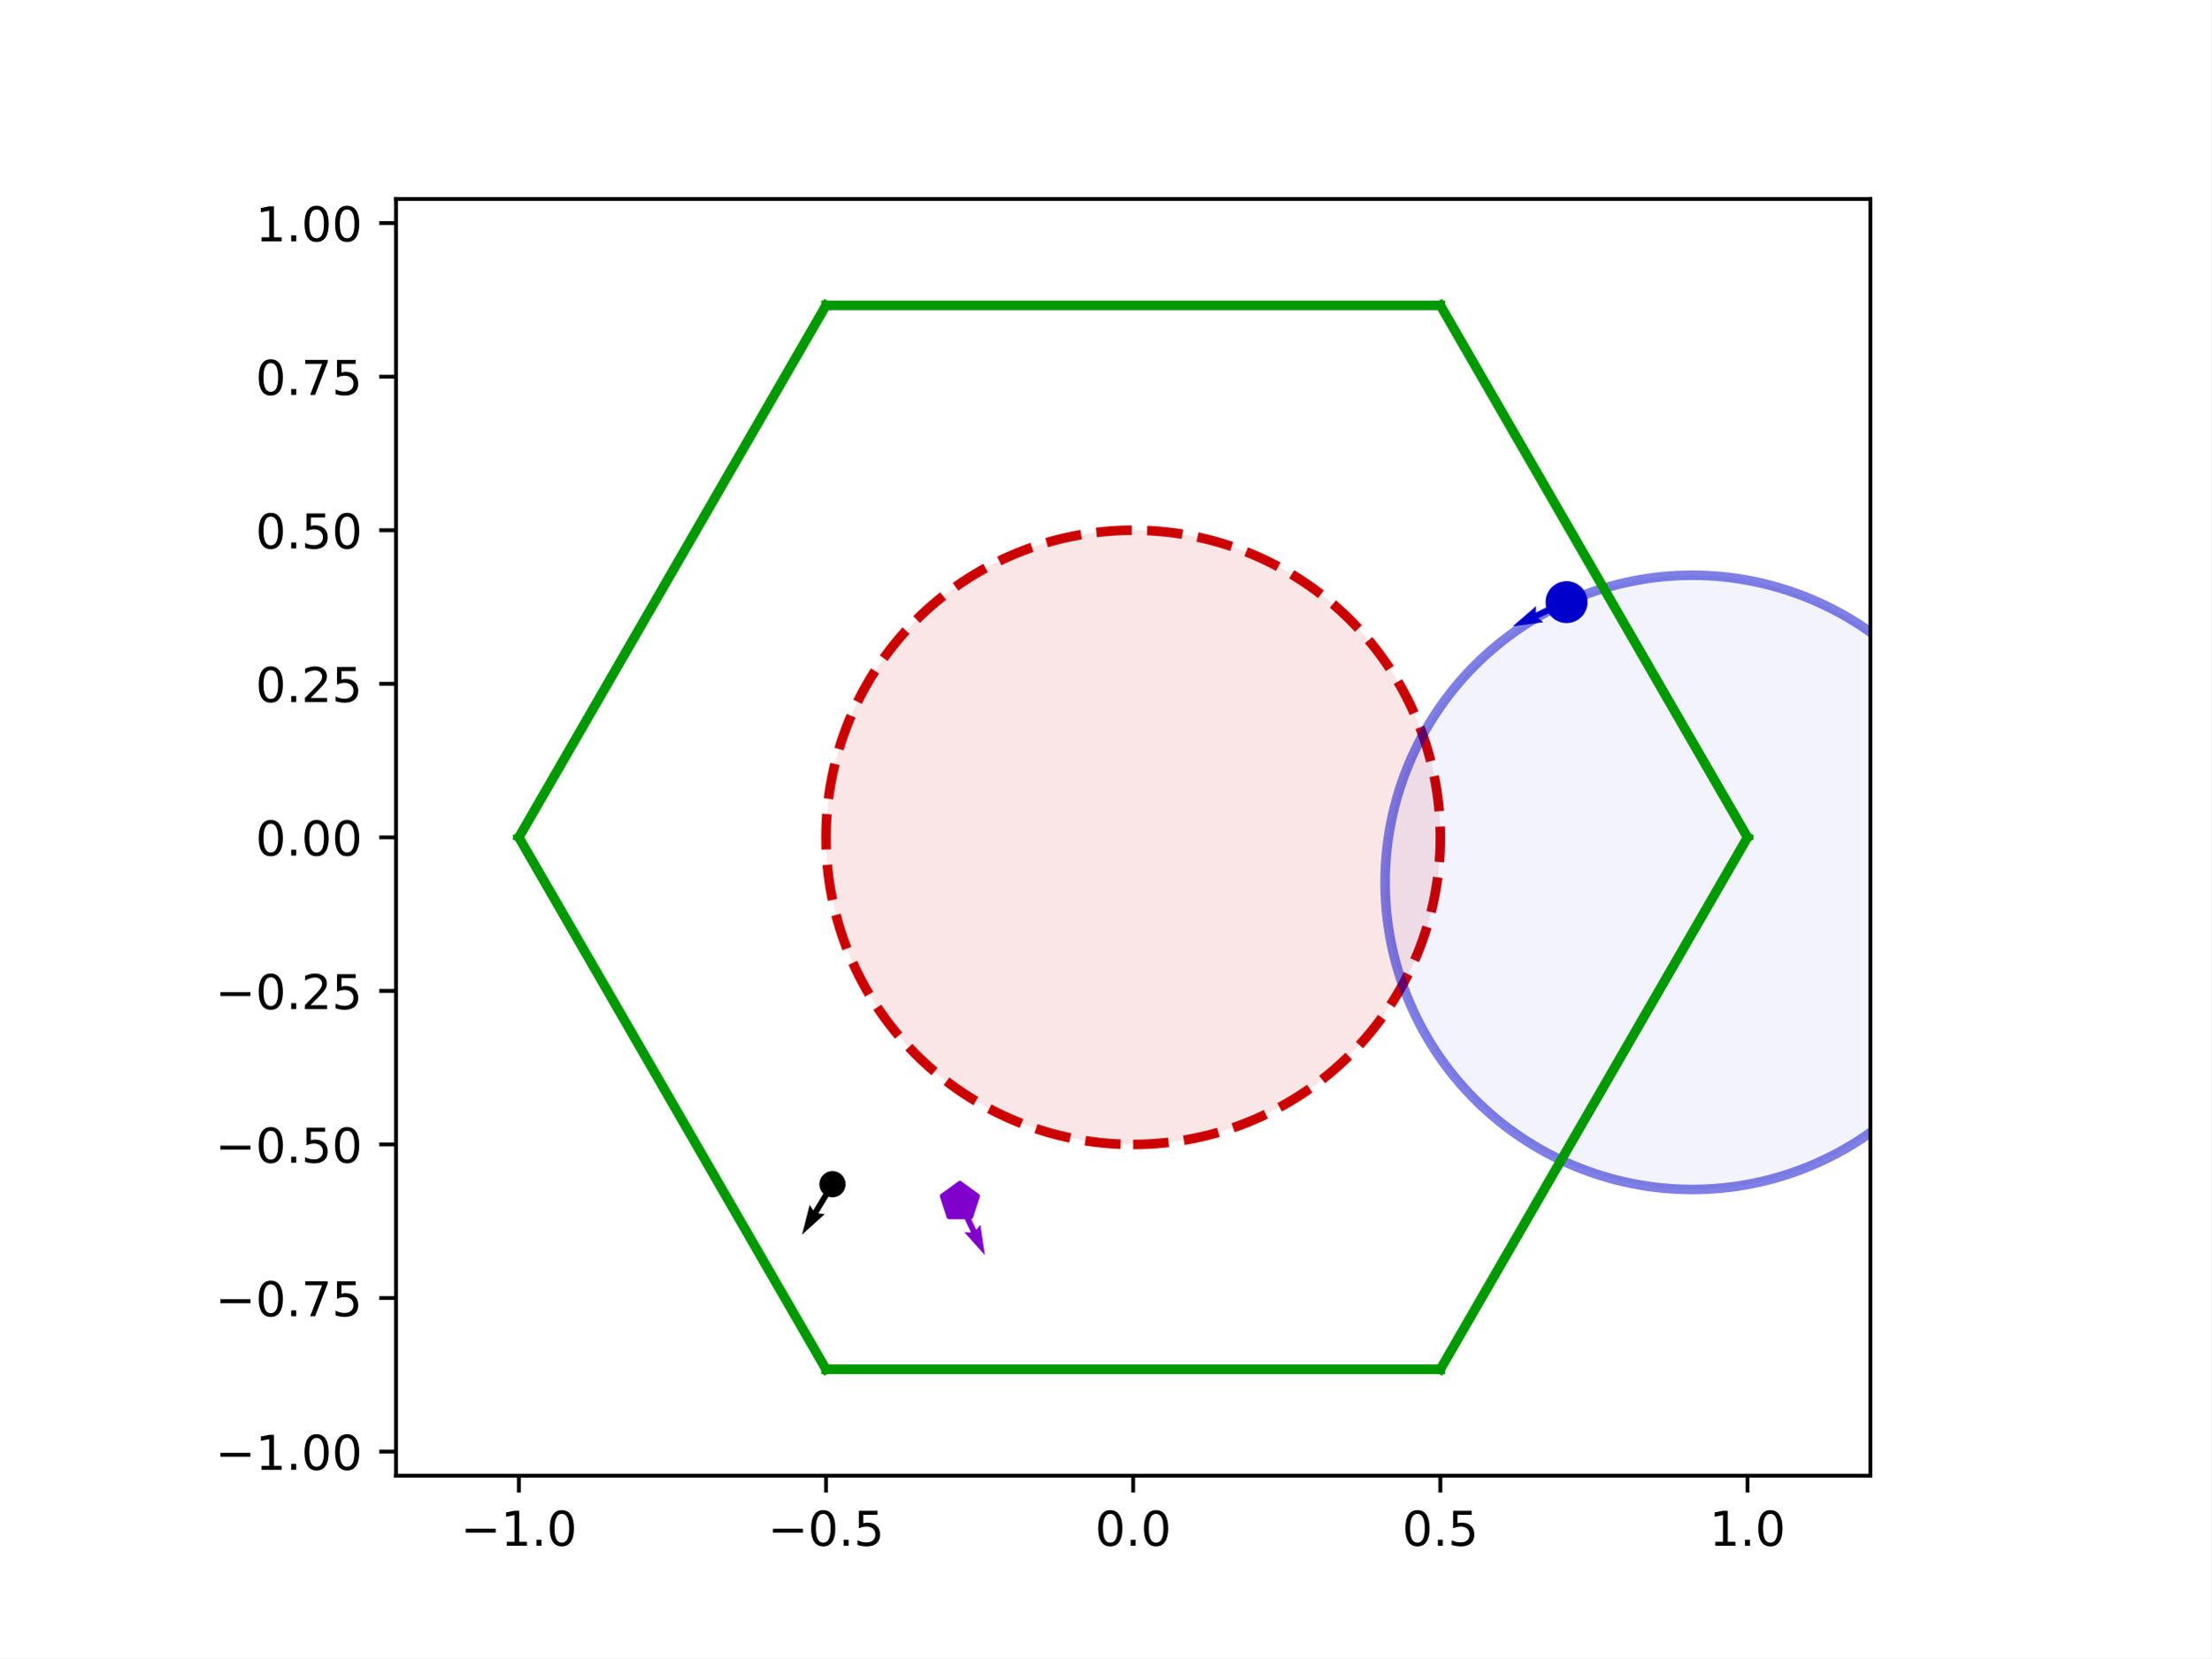
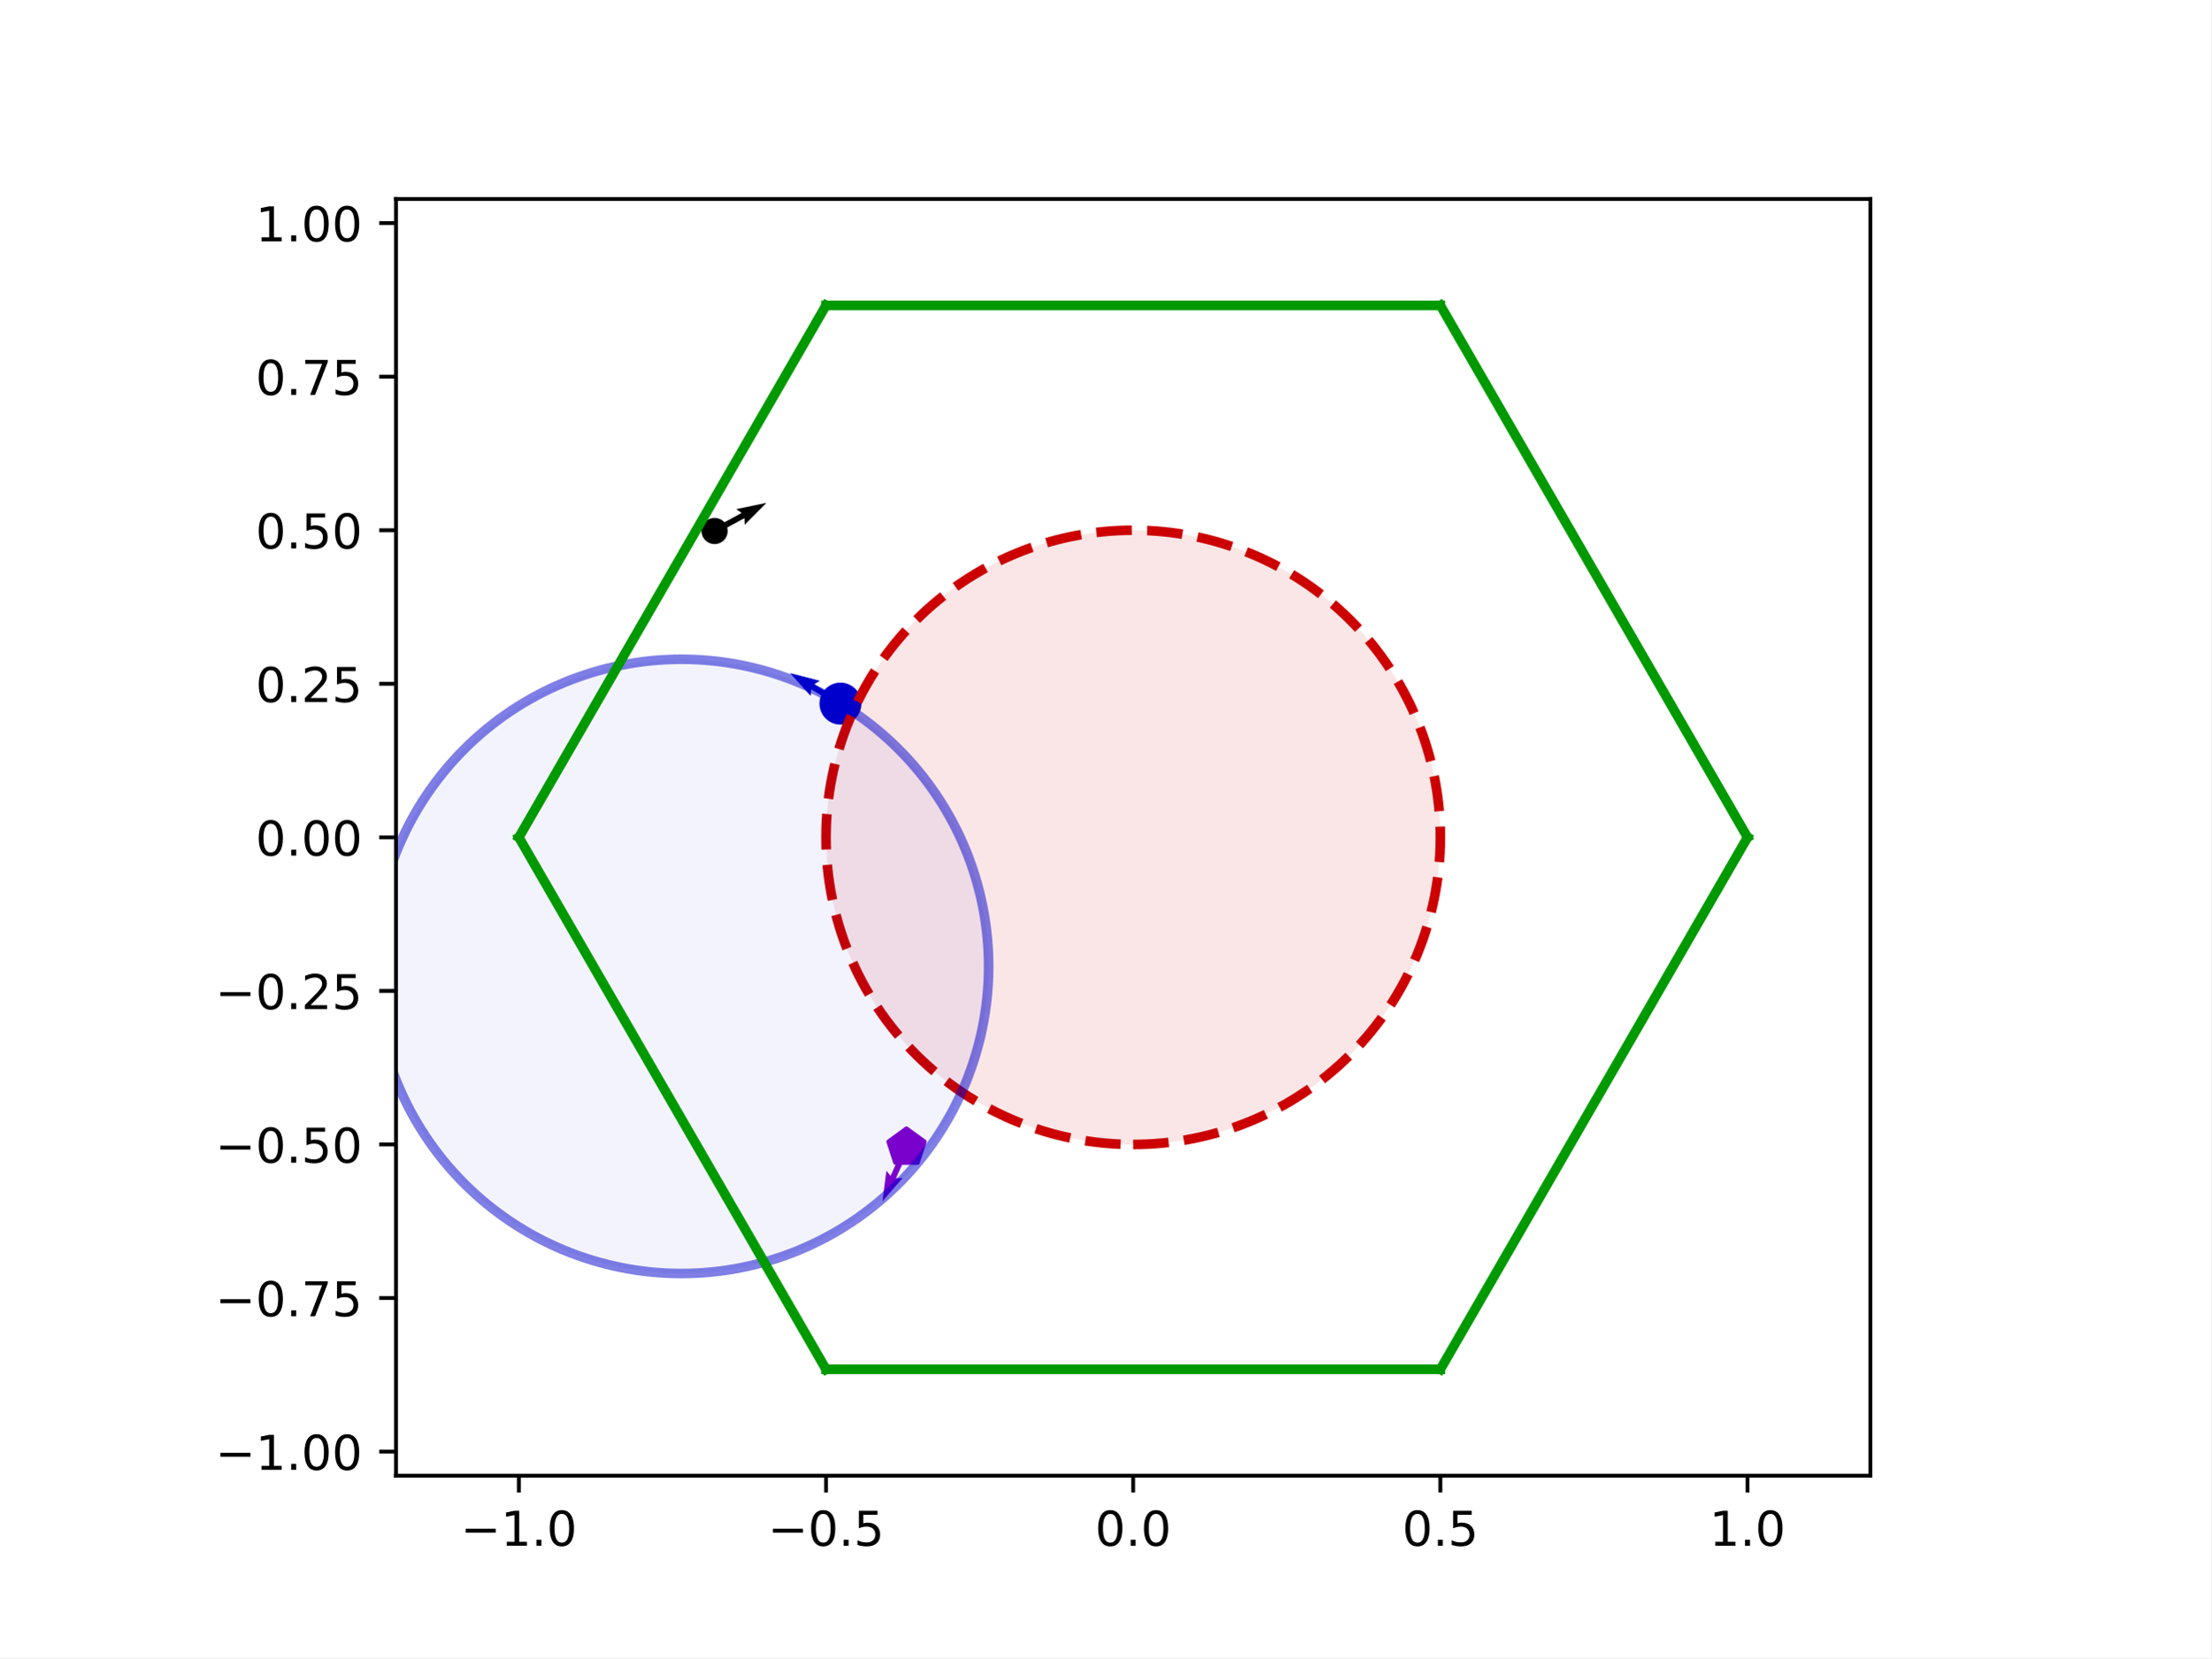
<svg xmlns="http://www.w3.org/2000/svg" xmlns:xlink="http://www.w3.org/1999/xlink" height="345.6pt" version="1.1" viewBox="0 0 460.8 345.6" width="460.8pt">
  <defs>
    <style type="text/css">
*{stroke-linecap:butt;stroke-linejoin:round;}
  </style>
  </defs>
  <g id="figure_1">
    <g id="patch_1">
      <path d="M 0 345.6  L 460.8 345.6  L 460.8 0  L 0 0  z " style="fill:#ffffff;" />
    </g>
    <g id="axes_1">
      <g id="patch_2">
        <path d="M 82.52 307.584  L 389.8 307.584  L 389.8 41.472  L 82.52 41.472  z " style="fill:#ffffff;" />
      </g>
      <g id="PathCollection_1">
        <defs>
-           <path d="M 0 2.236  C 0.593 2.236 1.162 2 1.581 1.581  C 2 1.162 2.236 0.593 2.236 0  C 2.236 -0.593 2 -1.162 1.581 -1.581  C 1.162 -2 0.593 -2.236 0 -2.236  C -0.593 -2.236 -1.162 -2 -1.581 -1.581  C -2 -1.162 -2.236 -0.593 -2.236 0  C -2.236 0.593 -2 1.162 -1.581 1.581  C -1.162 2 -0.593 2.236 0 2.236  z " id="m4254201706" style="stroke:#000000;" />
+           <path d="M 0 2.236  C 0.593 2.236 1.162 2 1.581 1.581  C 2 1.162 2.236 0.593 2.236 0  C 2.236 -0.593 2 -1.162 1.581 -1.581  C 1.162 -2 0.593 -2.236 0 -2.236  C -0.593 -2.236 -1.162 -2 -1.581 -1.581  C -2 -1.162 -2.236 -0.593 -2.236 0  C -2.236 0.593 -2 1.162 -1.581 1.581  C -1.162 2 -0.593 2.236 0 2.236  z " id="mee3a4683b0" style="stroke:#000000;" />
        </defs>
-         <g clip-path="url(#p450f77812b)">
-           <use style="stroke:#000000;" x="173.487" xlink:href="#m4254201706" y="246.83" />
+         <g clip-path="url(#pff2ca4b44b)">
+           <use style="stroke:#000000;" x="148.916" xlink:href="#mee3a4683b0" y="110.671" />
        </g>
      </g>
      <g id="Quiver_1">
-         <path clip-path="url(#p450f77812b)" d="M 174.013 247.147  L 170.52 252.935  L 171.89 253.044  L 167.137 257.353  L 168.733 251.139  L 169.468 252.3  L 172.961 246.512  L 174.013 247.147  " />
+         <path clip-path="url(#pff2ca4b44b)" d="M 148.623 110.131  L 154.564 106.905  L 153.437 106.118  L 159.718 104.806  L 155.197 109.359  L 155.15 107.985  L 149.209 111.211  L 148.623 110.131  " />
      </g>
      <g id="PathCollection_2">
        <defs>
-           <path d="M 0 -3.873  L -3.683 -1.197  L -2.276 3.133  L 2.276 3.133  L 3.683 -1.197  z " id="m040cce152d" style="stroke:#8000cc;" />
+           <path d="M 0 -3.873  L -3.683 -1.197  L -2.276 3.133  L 2.276 3.133  L 3.683 -1.197  z " id="m5ce99d921e" style="stroke:#8000cc;" />
        </defs>
-         <g clip-path="url(#p450f77812b)">
-           <use style="fill:#8000cc;stroke:#8000cc;" x="200.038" xlink:href="#m040cce152d" y="250.492" />
+         <g clip-path="url(#pff2ca4b44b)">
+           <use style="fill:#8000cc;stroke:#8000cc;" x="188.91" xlink:href="#m5ce99d921e" y="239.171" />
        </g>
      </g>
      <g id="Quiver_2">
-         <path clip-path="url(#p450f77812b)" d="M 200.594 250.231  L 203.463 256.352  L 204.315 255.274  L 205.253 261.622  L 200.976 256.839  L 202.35 256.874  L 199.481 250.753  L 200.594 250.231  " style="fill:#8000cc;" />
+         <path clip-path="url(#pff2ca4b44b)" d="M 189.471 239.421  L 186.72 245.596  L 188.093 245.535  L 183.908 250.398  L 184.725 244.034  L 185.598 245.096  L 188.348 238.92  L 189.471 239.421  " style="fill:#8000cc;" />
      </g>
      <g id="PathCollection_3">
        <defs>
-           <path d="M 0 3.873  C 1.027 3.873 2.012 3.465 2.739 2.739  C 3.465 2.012 3.873 1.027 3.873 0  C 3.873 -1.027 3.465 -2.012 2.739 -2.739  C 2.012 -3.465 1.027 -3.873 0 -3.873  C -1.027 -3.873 -2.012 -3.465 -2.739 -2.739  C -3.465 -2.012 -3.873 -1.027 -3.873 0  C -3.873 1.027 -3.465 2.012 -2.739 2.739  C -2.012 3.465 -1.027 3.873 0 3.873  z " id="ma467c4b7aa" style="stroke:#0000cc;" />
+           <path d="M 0 3.873  C 1.027 3.873 2.012 3.465 2.739 2.739  C 3.465 2.012 3.873 1.027 3.873 0  C 3.873 -1.027 3.465 -2.012 2.739 -2.739  C 2.012 -3.465 1.027 -3.873 0 -3.873  C -1.027 -3.873 -2.012 -3.465 -2.739 -2.739  C -3.465 -2.012 -3.873 -1.027 -3.873 0  C -3.873 1.027 -3.465 2.012 -2.739 2.739  C -2.012 3.465 -1.027 3.873 0 3.873  z " id="m3a6d1a4344" style="stroke:#0000cc;" />
        </defs>
-         <g clip-path="url(#p450f77812b)">
-           <use style="fill:#0000cc;stroke:#0000cc;" x="326.48" xlink:href="#ma467c4b7aa" y="125.502" />
+         <g clip-path="url(#pff2ca4b44b)">
+           <use style="fill:#0000cc;stroke:#0000cc;" x="175.154" xlink:href="#m3a6d1a4344" y="146.652" />
        </g>
      </g>
      <g id="Quiver_3">
-         <path clip-path="url(#p450f77812b)" d="M 326.731 126.063  L 320.563 128.829  L 321.627 129.699  L 315.265 130.532  L 320.118 126.335  L 320.06 127.708  L 326.228 124.941  L 326.731 126.063  " style="fill:#0000cc;" />
+         <path clip-path="url(#pff2ca4b44b)" d="M 174.836 147.178  L 169.052 143.678  L 168.942 145.048  L 164.638 140.289  L 170.85 141.893  L 169.688 142.627  L 175.472 146.126  L 174.836 147.178  " style="fill:#0000cc;" />
      </g>
      <g id="patch_3">
-         <path clip-path="url(#p450f77812b)" d="M 236.16 238.545  C 253.137 238.545 269.422 231.799 281.427 219.795  C 293.431 207.79 300.177 191.505 300.177 174.528  C 300.177 157.551 293.431 141.266 281.427 129.261  C 269.422 117.257 253.137 110.511 236.16 110.511  C 219.183 110.511 202.898 117.257 190.893 129.261  C 178.889 141.266 172.143 157.551 172.143 174.528  C 172.143 191.505 178.889 207.79 190.893 219.795  C 202.898 231.799 219.183 238.545 236.16 238.545  z " style="fill:#cc0000;fill-opacity:0.1;stroke:#cc0000;stroke-dasharray:7.4,3.2;stroke-dashoffset:0;stroke-linejoin:miter;stroke-width:2;" />
+         <path clip-path="url(#pff2ca4b44b)" d="M 236.16 238.545  C 253.137 238.545 269.422 231.799 281.427 219.795  C 293.431 207.79 300.177 191.505 300.177 174.528  C 300.177 157.551 293.431 141.266 281.427 129.261  C 269.422 117.257 253.137 110.511 236.16 110.511  C 219.183 110.511 202.898 117.257 190.893 129.261  C 178.889 141.266 172.143 157.551 172.143 174.528  C 172.143 191.505 178.889 207.79 190.893 219.795  C 202.898 231.799 219.183 238.545 236.16 238.545  z " style="fill:#cc0000;fill-opacity:0.1;stroke:#cc0000;stroke-dasharray:7.4,3.2;stroke-dashoffset:0;stroke-linejoin:miter;stroke-width:2;" />
      </g>
      <g id="patch_4">
-         <path clip-path="url(#p450f77812b)" d="M 352.677 247.929  C 369.655 247.929 385.939 241.184 397.944 229.179  C 409.949 217.175 416.694 200.89 416.694 183.913  C 416.694 166.935 409.949 150.651 397.944 138.646  C 385.939 126.641 369.655 119.896 352.677 119.896  C 335.7 119.896 319.415 126.641 307.411 138.646  C 295.406 150.651 288.661 166.935 288.661 183.913  C 288.661 200.89 295.406 217.175 307.411 229.179  C 319.415 241.184 335.7 247.929 352.677 247.929  z " style="fill:#0000cc;fill-opacity:0.05;stroke:#0000cc;stroke-linejoin:miter;stroke-opacity:0.5;stroke-width:2;" />
+         <path clip-path="url(#pff2ca4b44b)" d="M 142.015 265.44  C 158.992 265.44 175.277 258.695 187.282 246.69  C 199.286 234.685 206.032 218.401 206.032 201.424  C 206.032 184.446 199.286 168.162 187.282 156.157  C 175.277 144.152 158.992 137.407 142.015 137.407  C 125.038 137.407 108.753 144.152 96.748 156.157  C 84.744 168.162 77.998 184.446 77.998 201.424  C 77.998 218.401 84.744 234.685 96.748 246.69  C 108.753 258.695 125.038 265.44 142.015 265.44  z " style="fill:#0000cc;fill-opacity:0.05;stroke:#0000cc;stroke-linejoin:miter;stroke-opacity:0.5;stroke-width:2;" />
      </g>
      <g id="matplotlib.axis_1">
        <g id="xtick_1">
          <g id="line2d_1">
            <defs>
-               <path d="M 0 0  L 0 3.5  " id="mdb38323cf9" style="stroke:#000000;stroke-width:0.8;" />
-             </defs>
-             <g>
-               <use style="stroke:#000000;stroke-width:0.8;" x="108.127" xlink:href="#mdb38323cf9" y="307.584" />
+               <path d="M 0 0  L 0 3.5  " id="m80a4866241" style="stroke:#000000;stroke-width:0.8;" />
+             </defs>
+             <g>
+               <use style="stroke:#000000;stroke-width:0.8;" x="108.127" xlink:href="#m80a4866241" y="307.584" />
            </g>
          </g>
          <g id="text_1">
            <defs>
              <path d="M 10.594 35.5  L 73.188 35.5  L 73.188 27.203  L 10.594 27.203  z " id="DejaVuSans-8722" />
              <path d="M 12.406 8.297  L 28.516 8.297  L 28.516 63.922  L 10.984 60.406  L 10.984 69.391  L 28.422 72.906  L 38.281 72.906  L 38.281 8.297  L 54.391 8.297  L 54.391 0  L 12.406 0  z " id="DejaVuSans-49" />
              <path d="M 10.688 12.406  L 21 12.406  L 21 0  L 10.688 0  z " id="DejaVuSans-46" />
              <path d="M 31.781 66.406  Q 24.172 66.406 20.328 58.906  Q 16.5 51.422 16.5 36.375  Q 16.5 21.391 20.328 13.891  Q 24.172 6.391 31.781 6.391  Q 39.453 6.391 43.281 13.891  Q 47.125 21.391 47.125 36.375  Q 47.125 51.422 43.281 58.906  Q 39.453 66.406 31.781 66.406  z M 31.781 74.219  Q 44.047 74.219 50.516 64.516  Q 56.984 54.828 56.984 36.375  Q 56.984 17.969 50.516 8.266  Q 44.047 -1.422 31.781 -1.422  Q 19.531 -1.422 13.062 8.266  Q 6.594 17.969 6.594 36.375  Q 6.594 54.828 13.062 64.516  Q 19.531 74.219 31.781 74.219  z " id="DejaVuSans-48" />
            </defs>
            <g transform="translate(95.9854 322.1824)scale(0.1 -0.1)">
              <use xlink:href="#DejaVuSans-8722" />
              <use x="83.789" xlink:href="#DejaVuSans-49" />
              <use x="147.412" xlink:href="#DejaVuSans-46" />
              <use x="179.199" xlink:href="#DejaVuSans-48" />
            </g>
          </g>
        </g>
        <g id="xtick_2">
          <g id="line2d_2">
            <g>
-               <use style="stroke:#000000;stroke-width:0.8;" x="172.143" xlink:href="#mdb38323cf9" y="307.584" />
+               <use style="stroke:#000000;stroke-width:0.8;" x="172.143" xlink:href="#m80a4866241" y="307.584" />
            </g>
          </g>
          <g id="text_2">
            <defs>
              <path d="M 10.797 72.906  L 49.516 72.906  L 49.516 64.594  L 19.828 64.594  L 19.828 46.734  Q 21.969 47.469 24.109 47.828  Q 26.266 48.188 28.422 48.188  Q 40.625 48.188 47.75 41.5  Q 54.891 34.812 54.891 23.391  Q 54.891 11.625 47.562 5.094  Q 40.234 -1.422 26.906 -1.422  Q 22.312 -1.422 17.547 -0.641  Q 12.797 0.141 7.719 1.703  L 7.719 11.625  Q 12.109 9.234 16.797 8.062  Q 21.484 6.891 26.703 6.891  Q 35.156 6.891 40.078 11.328  Q 45.016 15.766 45.016 23.391  Q 45.016 31 40.078 35.438  Q 35.156 39.891 26.703 39.891  Q 22.75 39.891 18.812 39.016  Q 14.891 38.141 10.797 36.281  z " id="DejaVuSans-53" />
            </defs>
            <g transform="translate(160.002 322.1824)scale(0.1 -0.1)">
              <use xlink:href="#DejaVuSans-8722" />
              <use x="83.789" xlink:href="#DejaVuSans-48" />
              <use x="147.412" xlink:href="#DejaVuSans-46" />
              <use x="179.199" xlink:href="#DejaVuSans-53" />
            </g>
          </g>
        </g>
        <g id="xtick_3">
          <g id="line2d_3">
            <g>
-               <use style="stroke:#000000;stroke-width:0.8;" x="236.16" xlink:href="#mdb38323cf9" y="307.584" />
+               <use style="stroke:#000000;stroke-width:0.8;" x="236.16" xlink:href="#m80a4866241" y="307.584" />
            </g>
          </g>
          <g id="text_3">
            <g transform="translate(228.2084 322.1824)scale(0.1 -0.1)">
              <use xlink:href="#DejaVuSans-48" />
              <use x="63.623" xlink:href="#DejaVuSans-46" />
              <use x="95.41" xlink:href="#DejaVuSans-48" />
            </g>
          </g>
        </g>
        <g id="xtick_4">
          <g id="line2d_4">
            <g>
-               <use style="stroke:#000000;stroke-width:0.8;" x="300.177" xlink:href="#mdb38323cf9" y="307.584" />
+               <use style="stroke:#000000;stroke-width:0.8;" x="300.177" xlink:href="#m80a4866241" y="307.584" />
            </g>
          </g>
          <g id="text_4">
            <g transform="translate(292.225 322.1824)scale(0.1 -0.1)">
              <use xlink:href="#DejaVuSans-48" />
              <use x="63.623" xlink:href="#DejaVuSans-46" />
              <use x="95.41" xlink:href="#DejaVuSans-53" />
            </g>
          </g>
        </g>
        <g id="xtick_5">
          <g id="line2d_5">
            <g>
-               <use style="stroke:#000000;stroke-width:0.8;" x="364.193" xlink:href="#mdb38323cf9" y="307.584" />
+               <use style="stroke:#000000;stroke-width:0.8;" x="364.193" xlink:href="#m80a4866241" y="307.584" />
            </g>
          </g>
          <g id="text_5">
            <g transform="translate(356.2416 322.1824)scale(0.1 -0.1)">
              <use xlink:href="#DejaVuSans-49" />
              <use x="63.623" xlink:href="#DejaVuSans-46" />
              <use x="95.41" xlink:href="#DejaVuSans-48" />
            </g>
          </g>
        </g>
      </g>
      <g id="matplotlib.axis_2">
        <g id="ytick_1">
          <g id="line2d_6">
            <defs>
-               <path d="M 0 0  L -3.5 0  " id="m6ac54112d2" style="stroke:#000000;stroke-width:0.8;" />
-             </defs>
-             <g>
-               <use style="stroke:#000000;stroke-width:0.8;" x="82.52" xlink:href="#m6ac54112d2" y="302.561" />
+               <path d="M 0 0  L -3.5 0  " id="m54a1ab4576" style="stroke:#000000;stroke-width:0.8;" />
+             </defs>
+             <g>
+               <use style="stroke:#000000;stroke-width:0.8;" x="82.52" xlink:href="#m54a1ab4576" y="302.561" />
            </g>
          </g>
          <g id="text_6">
            <g transform="translate(44.87485 306.3604)scale(0.1 -0.1)">
              <use xlink:href="#DejaVuSans-8722" />
              <use x="83.789" xlink:href="#DejaVuSans-49" />
              <use x="147.412" xlink:href="#DejaVuSans-46" />
              <use x="179.199" xlink:href="#DejaVuSans-48" />
              <use x="242.822" xlink:href="#DejaVuSans-48" />
            </g>
          </g>
        </g>
        <g id="ytick_2">
          <g id="line2d_7">
            <g>
-               <use style="stroke:#000000;stroke-width:0.8;" x="82.52" xlink:href="#m6ac54112d2" y="270.553" />
+               <use style="stroke:#000000;stroke-width:0.8;" x="82.52" xlink:href="#m54a1ab4576" y="270.553" />
            </g>
          </g>
          <g id="text_7">
            <defs>
              <path d="M 8.203 72.906  L 55.078 72.906  L 55.078 68.703  L 28.609 0  L 18.312 0  L 43.219 64.594  L 8.203 64.594  z " id="DejaVuSans-55" />
            </defs>
            <g transform="translate(44.87485 274.3521)scale(0.1 -0.1)">
              <use xlink:href="#DejaVuSans-8722" />
              <use x="83.789" xlink:href="#DejaVuSans-48" />
              <use x="147.412" xlink:href="#DejaVuSans-46" />
              <use x="179.199" xlink:href="#DejaVuSans-55" />
              <use x="242.822" xlink:href="#DejaVuSans-53" />
            </g>
          </g>
        </g>
        <g id="ytick_3">
          <g id="line2d_8">
            <g>
-               <use style="stroke:#000000;stroke-width:0.8;" x="82.52" xlink:href="#m6ac54112d2" y="238.545" />
+               <use style="stroke:#000000;stroke-width:0.8;" x="82.52" xlink:href="#m54a1ab4576" y="238.545" />
            </g>
          </g>
          <g id="text_8">
            <g transform="translate(44.87485 242.3438)scale(0.1 -0.1)">
              <use xlink:href="#DejaVuSans-8722" />
              <use x="83.789" xlink:href="#DejaVuSans-48" />
              <use x="147.412" xlink:href="#DejaVuSans-46" />
              <use x="179.199" xlink:href="#DejaVuSans-53" />
              <use x="242.822" xlink:href="#DejaVuSans-48" />
            </g>
          </g>
        </g>
        <g id="ytick_4">
          <g id="line2d_9">
            <g>
-               <use style="stroke:#000000;stroke-width:0.8;" x="82.52" xlink:href="#m6ac54112d2" y="206.536" />
+               <use style="stroke:#000000;stroke-width:0.8;" x="82.52" xlink:href="#m54a1ab4576" y="206.536" />
            </g>
          </g>
          <g id="text_9">
            <defs>
              <path d="M 19.188 8.297  L 53.609 8.297  L 53.609 0  L 7.328 0  L 7.328 8.297  Q 12.938 14.109 22.625 23.891  Q 32.328 33.688 34.812 36.531  Q 39.547 41.844 41.422 45.531  Q 43.312 49.219 43.312 52.781  Q 43.312 58.594 39.234 62.25  Q 35.156 65.922 28.609 65.922  Q 23.969 65.922 18.812 64.312  Q 13.672 62.703 7.812 59.422  L 7.812 69.391  Q 13.766 71.781 18.938 73  Q 24.125 74.219 28.422 74.219  Q 39.75 74.219 46.484 68.547  Q 53.219 62.891 53.219 53.422  Q 53.219 48.922 51.531 44.891  Q 49.859 40.875 45.406 35.406  Q 44.188 33.984 37.641 27.219  Q 31.109 20.453 19.188 8.297  z " id="DejaVuSans-50" />
            </defs>
            <g transform="translate(44.87485 210.3355)scale(0.1 -0.1)">
              <use xlink:href="#DejaVuSans-8722" />
              <use x="83.789" xlink:href="#DejaVuSans-48" />
              <use x="147.412" xlink:href="#DejaVuSans-46" />
              <use x="179.199" xlink:href="#DejaVuSans-50" />
              <use x="242.822" xlink:href="#DejaVuSans-53" />
            </g>
          </g>
        </g>
        <g id="ytick_5">
          <g id="line2d_10">
            <g>
-               <use style="stroke:#000000;stroke-width:0.8;" x="82.52" xlink:href="#m6ac54112d2" y="174.528" />
+               <use style="stroke:#000000;stroke-width:0.8;" x="82.52" xlink:href="#m54a1ab4576" y="174.528" />
            </g>
          </g>
          <g id="text_10">
            <g transform="translate(53.25454 178.3272)scale(0.1 -0.1)">
              <use xlink:href="#DejaVuSans-48" />
              <use x="63.623" xlink:href="#DejaVuSans-46" />
              <use x="95.41" xlink:href="#DejaVuSans-48" />
              <use x="159.033" xlink:href="#DejaVuSans-48" />
            </g>
          </g>
        </g>
        <g id="ytick_6">
          <g id="line2d_11">
            <g>
-               <use style="stroke:#000000;stroke-width:0.8;" x="82.52" xlink:href="#m6ac54112d2" y="142.52" />
+               <use style="stroke:#000000;stroke-width:0.8;" x="82.52" xlink:href="#m54a1ab4576" y="142.52" />
            </g>
          </g>
          <g id="text_11">
            <g transform="translate(53.25454 146.3189)scale(0.1 -0.1)">
              <use xlink:href="#DejaVuSans-48" />
              <use x="63.623" xlink:href="#DejaVuSans-46" />
              <use x="95.41" xlink:href="#DejaVuSans-50" />
              <use x="159.033" xlink:href="#DejaVuSans-53" />
            </g>
          </g>
        </g>
        <g id="ytick_7">
          <g id="line2d_12">
            <g>
-               <use style="stroke:#000000;stroke-width:0.8;" x="82.52" xlink:href="#m6ac54112d2" y="110.511" />
+               <use style="stroke:#000000;stroke-width:0.8;" x="82.52" xlink:href="#m54a1ab4576" y="110.511" />
            </g>
          </g>
          <g id="text_12">
            <g transform="translate(53.25454 114.3106)scale(0.1 -0.1)">
              <use xlink:href="#DejaVuSans-48" />
              <use x="63.623" xlink:href="#DejaVuSans-46" />
              <use x="95.41" xlink:href="#DejaVuSans-53" />
              <use x="159.033" xlink:href="#DejaVuSans-48" />
            </g>
          </g>
        </g>
        <g id="ytick_8">
          <g id="line2d_13">
            <g>
-               <use style="stroke:#000000;stroke-width:0.8;" x="82.52" xlink:href="#m6ac54112d2" y="78.503" />
+               <use style="stroke:#000000;stroke-width:0.8;" x="82.52" xlink:href="#m54a1ab4576" y="78.503" />
            </g>
          </g>
          <g id="text_13">
            <g transform="translate(53.25454 82.30232)scale(0.1 -0.1)">
              <use xlink:href="#DejaVuSans-48" />
              <use x="63.623" xlink:href="#DejaVuSans-46" />
              <use x="95.41" xlink:href="#DejaVuSans-55" />
              <use x="159.033" xlink:href="#DejaVuSans-53" />
            </g>
          </g>
        </g>
        <g id="ytick_9">
          <g id="line2d_14">
            <g>
-               <use style="stroke:#000000;stroke-width:0.8;" x="82.52" xlink:href="#m6ac54112d2" y="46.495" />
+               <use style="stroke:#000000;stroke-width:0.8;" x="82.52" xlink:href="#m54a1ab4576" y="46.495" />
            </g>
          </g>
          <g id="text_14">
            <g transform="translate(53.25454 50.29402)scale(0.1 -0.1)">
              <use xlink:href="#DejaVuSans-49" />
              <use x="63.623" xlink:href="#DejaVuSans-46" />
              <use x="95.41" xlink:href="#DejaVuSans-48" />
              <use x="159.033" xlink:href="#DejaVuSans-48" />
            </g>
          </g>
        </g>
      </g>
      <g id="line2d_15">
-         <path clip-path="url(#p450f77812b)" d="M 300.177 63.648  L 172.143 63.648  " style="fill:none;stroke:#009900;stroke-linecap:square;stroke-width:2;" />
+         <path clip-path="url(#pff2ca4b44b)" d="M 300.177 63.648  L 172.143 63.648  " style="fill:none;stroke:#009900;stroke-linecap:square;stroke-width:2;" />
      </g>
      <g id="line2d_16">
-         <path clip-path="url(#p450f77812b)" d="M 172.143 63.648  L 108.127 174.528  " style="fill:none;stroke:#009900;stroke-linecap:square;stroke-width:2;" />
+         <path clip-path="url(#pff2ca4b44b)" d="M 172.143 63.648  L 108.127 174.528  " style="fill:none;stroke:#009900;stroke-linecap:square;stroke-width:2;" />
      </g>
      <g id="line2d_17">
-         <path clip-path="url(#p450f77812b)" d="M 108.127 174.528  L 172.143 285.408  " style="fill:none;stroke:#009900;stroke-linecap:square;stroke-width:2;" />
+         <path clip-path="url(#pff2ca4b44b)" d="M 108.127 174.528  L 172.143 285.408  " style="fill:none;stroke:#009900;stroke-linecap:square;stroke-width:2;" />
      </g>
      <g id="line2d_18">
-         <path clip-path="url(#p450f77812b)" d="M 172.143 285.408  L 300.177 285.408  " style="fill:none;stroke:#009900;stroke-linecap:square;stroke-width:2;" />
+         <path clip-path="url(#pff2ca4b44b)" d="M 172.143 285.408  L 300.177 285.408  " style="fill:none;stroke:#009900;stroke-linecap:square;stroke-width:2;" />
      </g>
      <g id="line2d_19">
-         <path clip-path="url(#p450f77812b)" d="M 300.177 285.408  L 364.193 174.528  " style="fill:none;stroke:#009900;stroke-linecap:square;stroke-width:2;" />
+         <path clip-path="url(#pff2ca4b44b)" d="M 300.177 285.408  L 364.193 174.528  " style="fill:none;stroke:#009900;stroke-linecap:square;stroke-width:2;" />
      </g>
      <g id="line2d_20">
-         <path clip-path="url(#p450f77812b)" d="M 364.193 174.528  L 300.177 63.648  " style="fill:none;stroke:#009900;stroke-linecap:square;stroke-width:2;" />
+         <path clip-path="url(#pff2ca4b44b)" d="M 364.193 174.528  L 300.177 63.648  " style="fill:none;stroke:#009900;stroke-linecap:square;stroke-width:2;" />
      </g>
      <g id="patch_5">
        <path d="M 82.52 307.584  L 82.52 41.472  " style="fill:none;stroke:#000000;stroke-linecap:square;stroke-linejoin:miter;stroke-width:0.8;" />
      </g>
      <g id="patch_6">
        <path d="M 389.8 307.584  L 389.8 41.472  " style="fill:none;stroke:#000000;stroke-linecap:square;stroke-linejoin:miter;stroke-width:0.8;" />
      </g>
      <g id="patch_7">
        <path d="M 82.52 307.584  L 389.8 307.584  " style="fill:none;stroke:#000000;stroke-linecap:square;stroke-linejoin:miter;stroke-width:0.8;" />
      </g>
      <g id="patch_8">
        <path d="M 82.52 41.472  L 389.8 41.472  " style="fill:none;stroke:#000000;stroke-linecap:square;stroke-linejoin:miter;stroke-width:0.8;" />
      </g>
    </g>
  </g>
  <defs>
-     <clipPath id="p450f77812b">
+     <clipPath id="pff2ca4b44b">
      <rect height="266.112" width="307.28" x="82.52" y="41.472" />
    </clipPath>
  </defs>
</svg>
